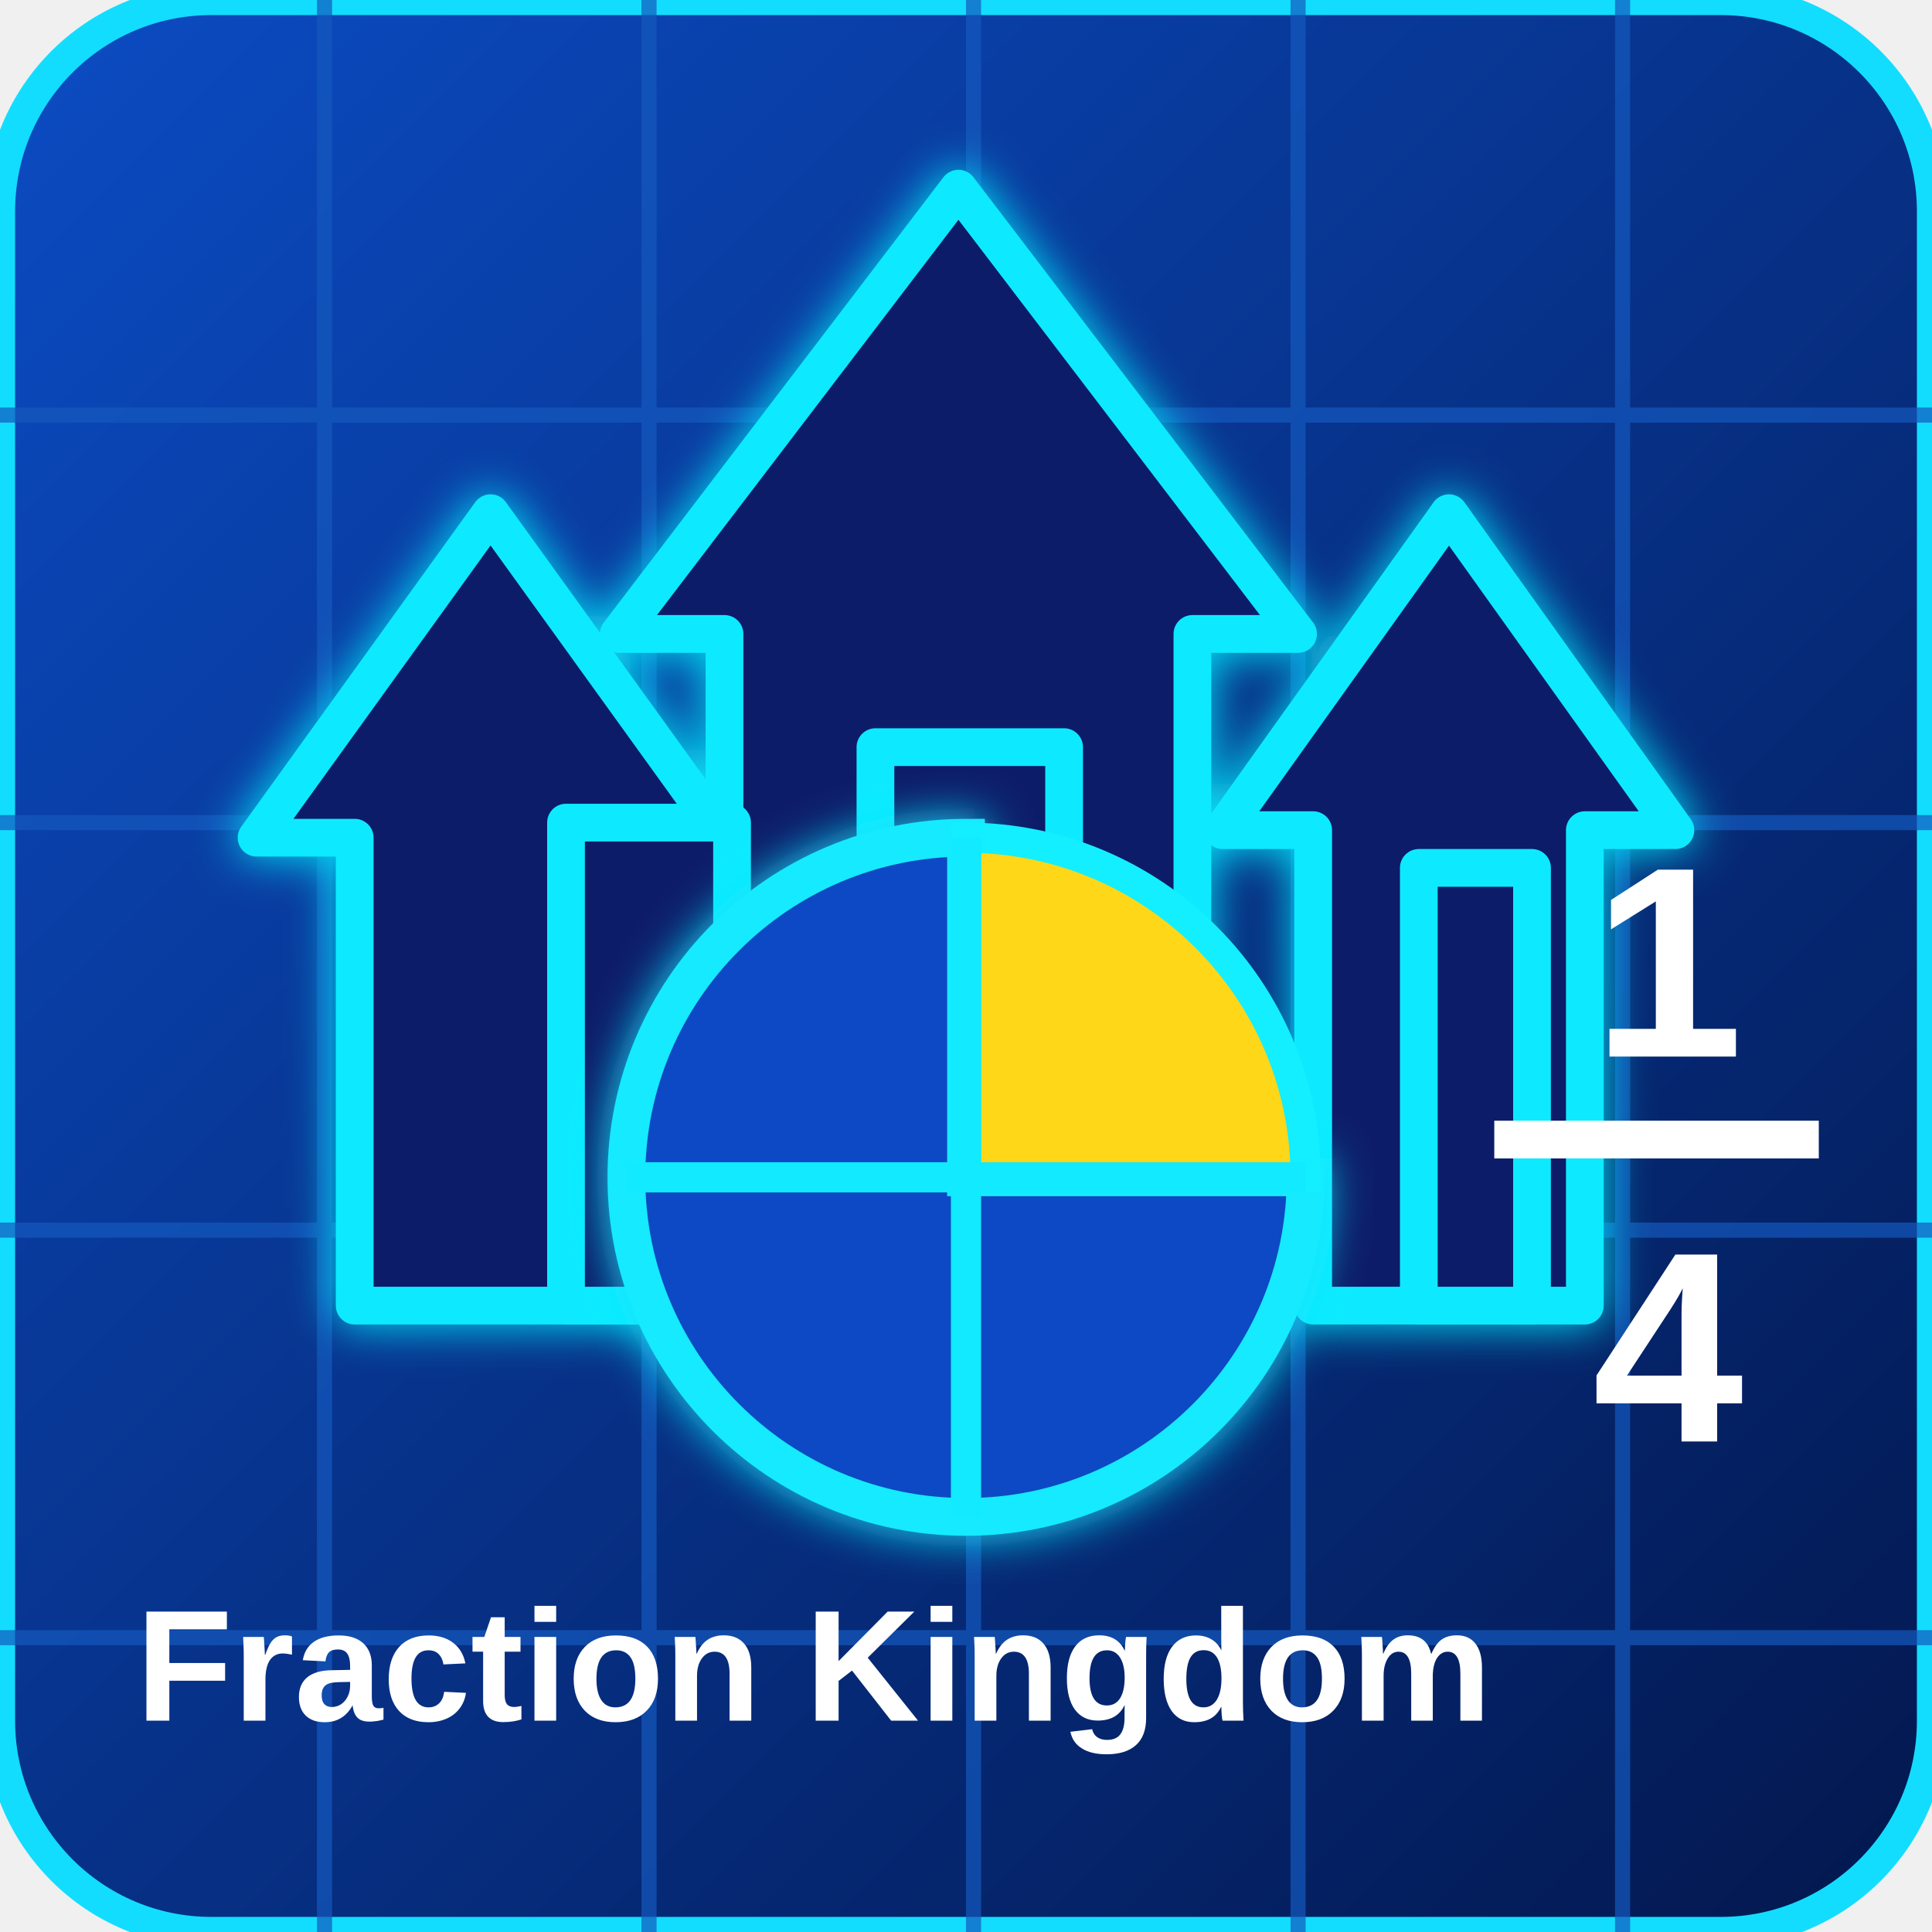
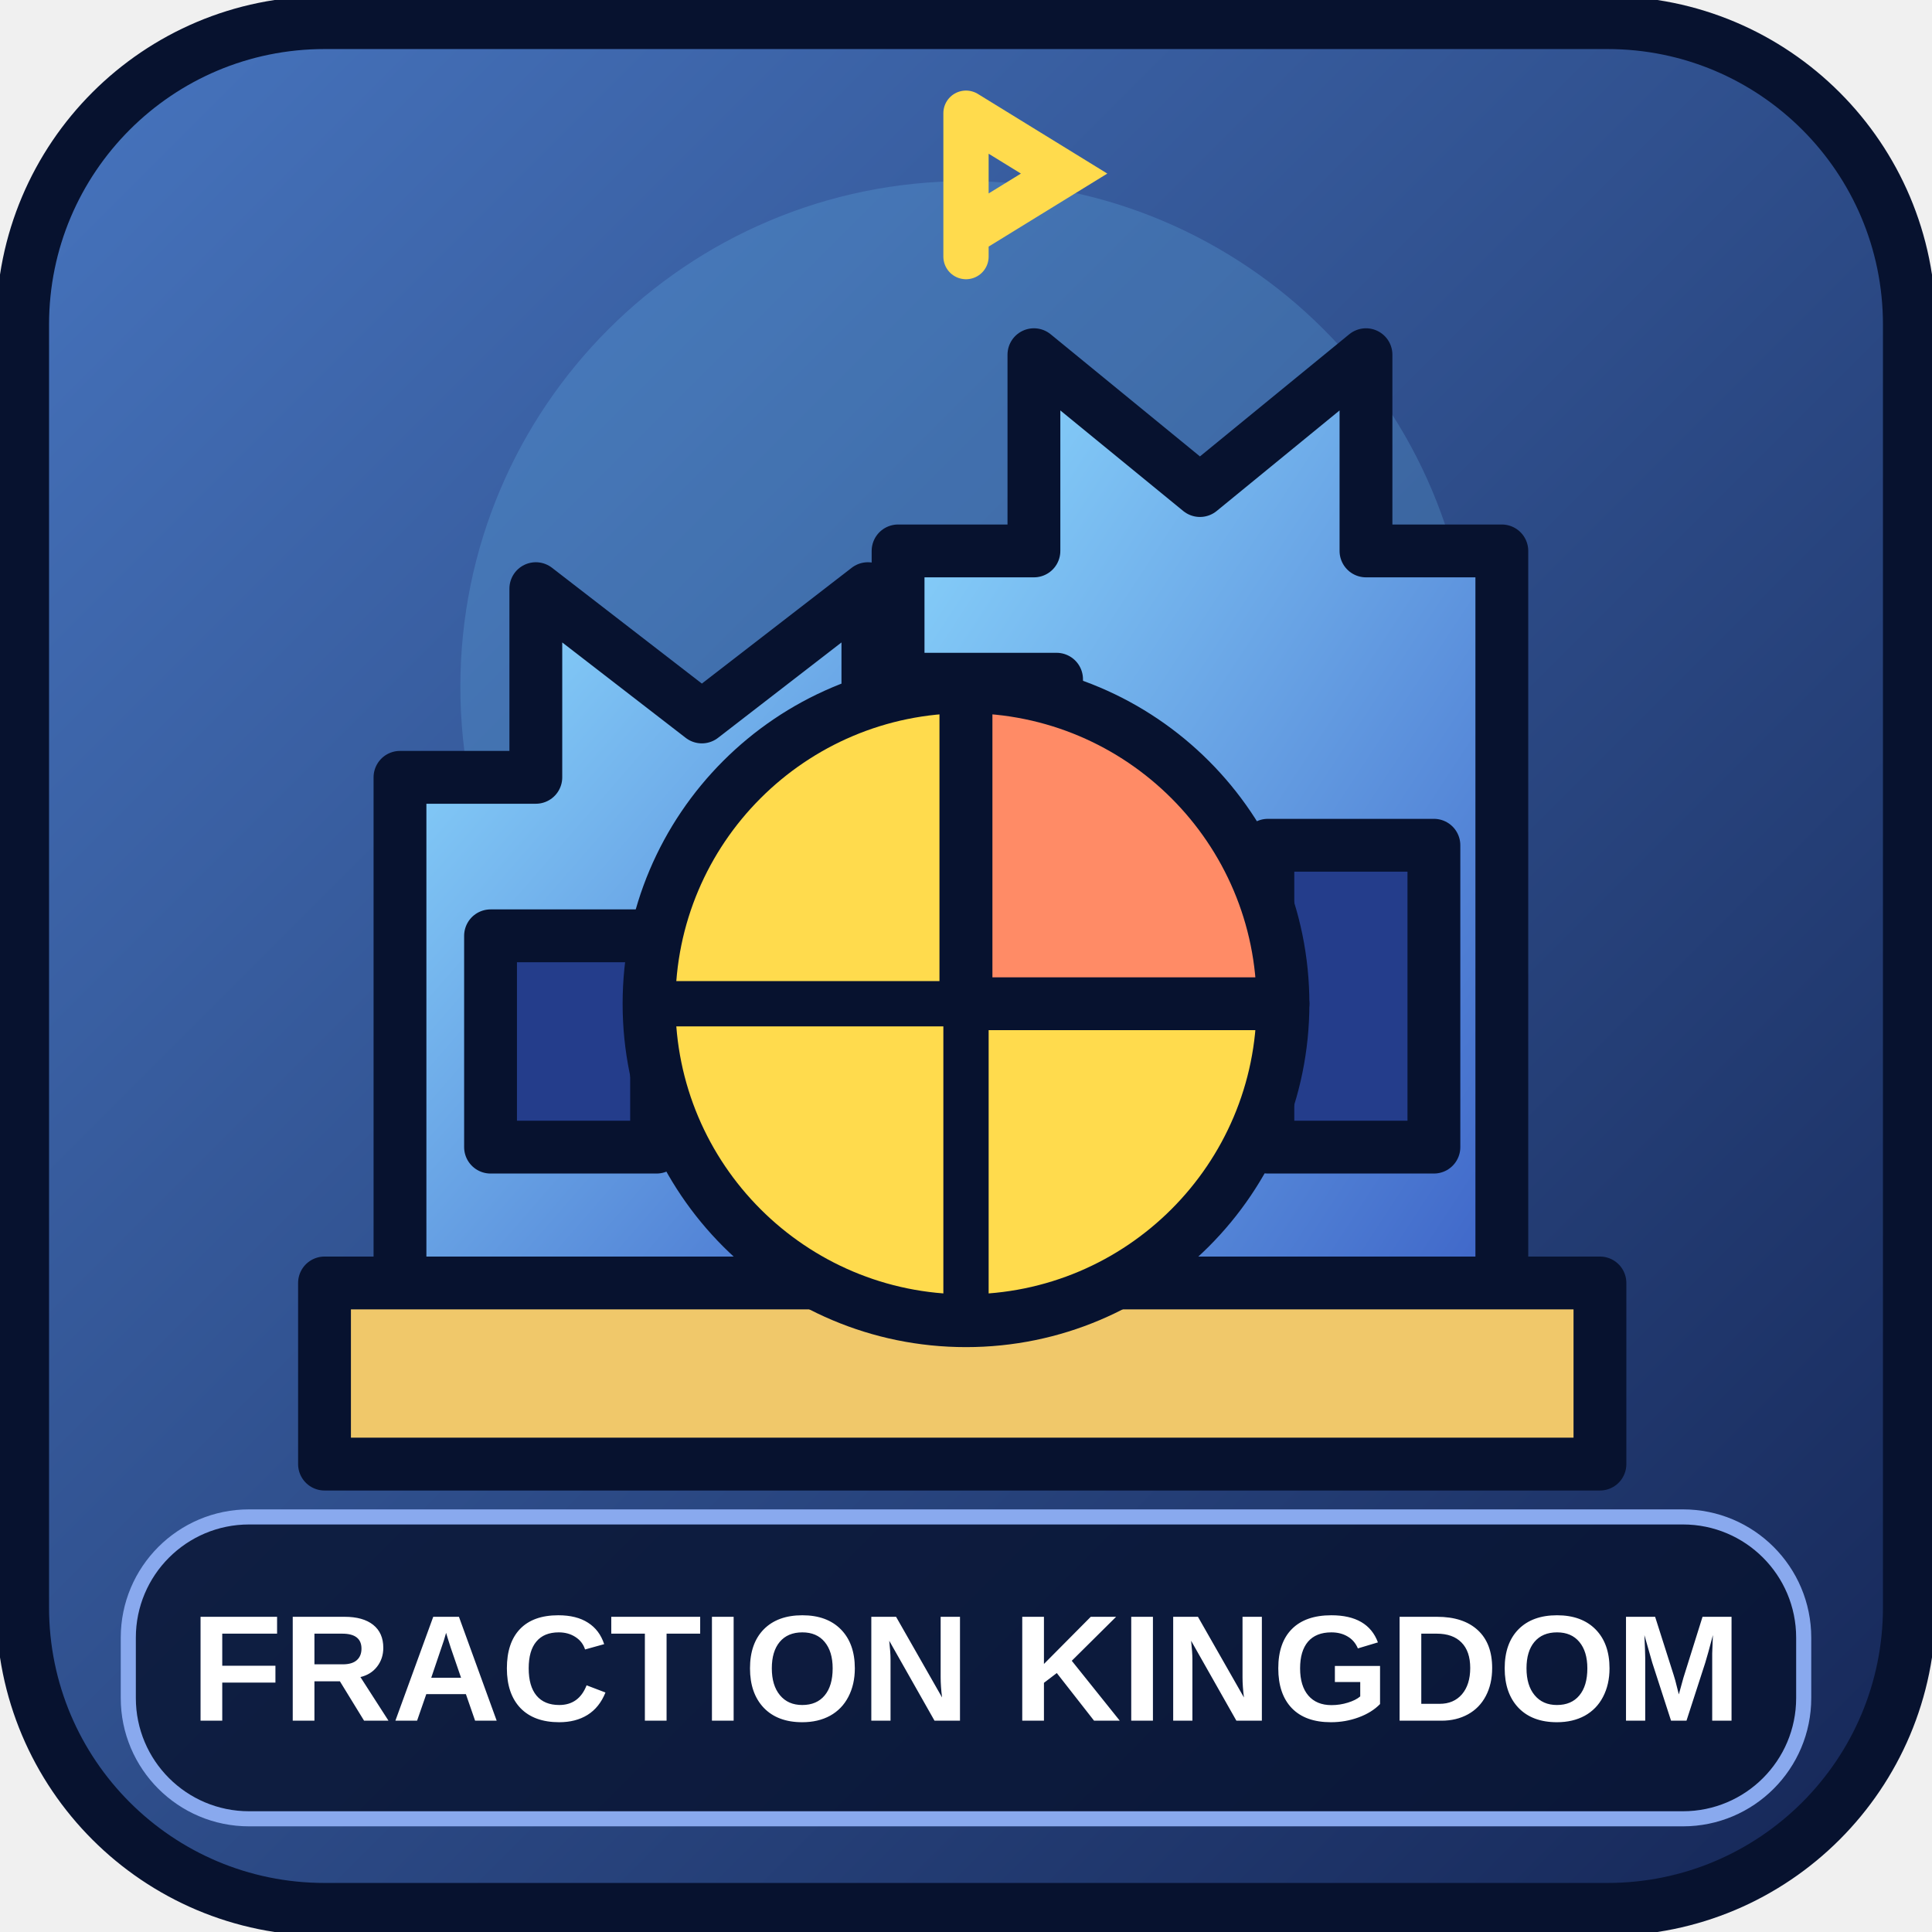
- <svg xmlns="http://www.w3.org/2000/svg" viewBox="0 0 256 256" role="img" aria-labelledby="title">
+ <svg xmlns="http://www.w3.org/2000/svg" viewBox="0 0 256 256" role="img" aria-labelledby="t">
  <defs>
-     <linearGradient id="sky" y2="1">
-       <stop stop-color="#0b4cc4" />
-       <stop offset="1" stop-color="#03174d" />
+     <linearGradient id="bg" y2="1">
+       <stop stop-color="#4775bf" />
+       <stop offset="1" stop-color="#152656" />
    </linearGradient>
-     <filter id="glow">
-       <feGaussianBlur stdDeviation="3" result="b" />
-       <feMerge>
-         <feMergeNode in="b" />
-         <feMergeNode in="SourceGraphic" />
-       </feMerge>
-     </filter>
+     <linearGradient id="castle" y2="1">
+       <stop stop-color="#8edbff" />
+       <stop offset="1" stop-color="#3e65c8" />
+     </linearGradient>
  </defs>
-   <rect width="256" height="256" rx="28" fill="url(#sky)" stroke="#12ddff" stroke-width="4" />
-   <g stroke="#1458bd" stroke-width="2" opacity=".7">
-     <path d="M0 55h256M0 109h256M0 163h256M0 217h256" />
-     <path d="M43 0v256M86 0v256M129 0v256M172 0v256M215 0v256" />
+   <rect x="3" y="3" width="250" height="250" rx="40" fill="url(#bg)" stroke="#07122f" stroke-width="7" />
+   <circle cx="128" cy="91" r="67" fill="#75cbff" opacity=".2" />
+   <g stroke="#07122f" stroke-width="7" stroke-linejoin="round">
+     <path d="M53 170V103h18V78l22 17 22-17v25h18v67z" fill="url(#castle)" />
+     <path d="M119 170V73h18V47l22 18 22-18v26h18v97z" fill="url(#castle)" />
+     <path d="M43 170h169v24H43z" fill="#f0c86a" />
+     <path d="M116 90h24v33h-24zM65 124h22v28H65zM168 112h22v40h-22z" fill="#243d8b" />
+     <path d="M128 91a42 42 0 1 0 42 42h-42z" fill="#ffdb4d" />
+     <path d="M128 91a42 42 0 0 1 42 42h-42z" fill="#ff8b66" />
+     <path d="M128 91v84M86 133h84" fill="none" stroke="#07122f" stroke-width="6" />
  </g>
-   <g fill="#071b69" stroke="#10eaff" stroke-width="5" stroke-linejoin="round" filter="url(#glow)">
-     <path d="M47 173V111h-13l31-43 31 43H84v62z" />
-     <path d="M96 173V84h-14l45-59 45 59h-14v89z" />
-     <path d="M174 173v-63h-12l30-42 30 42h-12v63z" />
-     <path d="M75 109h22v64H75z" />
-     <path d="M116 99h25v74h-25z" />
-     <path d="M188 115h15v58h-15z" />
-   </g>
-   <path d="M128 111a45 45 0 1 0 45 45h-45z" fill="#0c4ac4" stroke="#12eaff" stroke-width="5" filter="url(#glow)" />
-   <path d="M128 111a45 45 0 0 1 45 45h-45z" fill="#ffd719" stroke="#13efff" stroke-width="4" />
-   <path d="M128 111v90M83 156h90" fill="none" stroke="#11eaff" stroke-width="4" />
-   <g fill="#fff" font-family="Arial Black,Arial,sans-serif" font-weight="900">
-     <text x="211" y="140" font-size="36">1</text>
-     <path d="M198 151h43" stroke="#fff" stroke-width="5" />
-     <text x="211" y="191" font-size="36">4</text>
-     <text x="18" y="228" font-size="21">Fraction Kingdom</text>
-   </g>
+   <path d="M128 34v-19M128 15l13 8-13 8" stroke="#ffdb4d" stroke-width="6" fill="none" stroke-linecap="round" />
+   <rect x="17" y="201" width="222" height="40" rx="16" fill="#07122fcc" stroke="#89a9ee" stroke-width="2" />
+   <text x="128" y="228" text-anchor="middle" fill="#fff" font-family="Arial Black,Arial,sans-serif" font-size="20" font-weight="900">FRACTION KINGDOM</text>
</svg>
